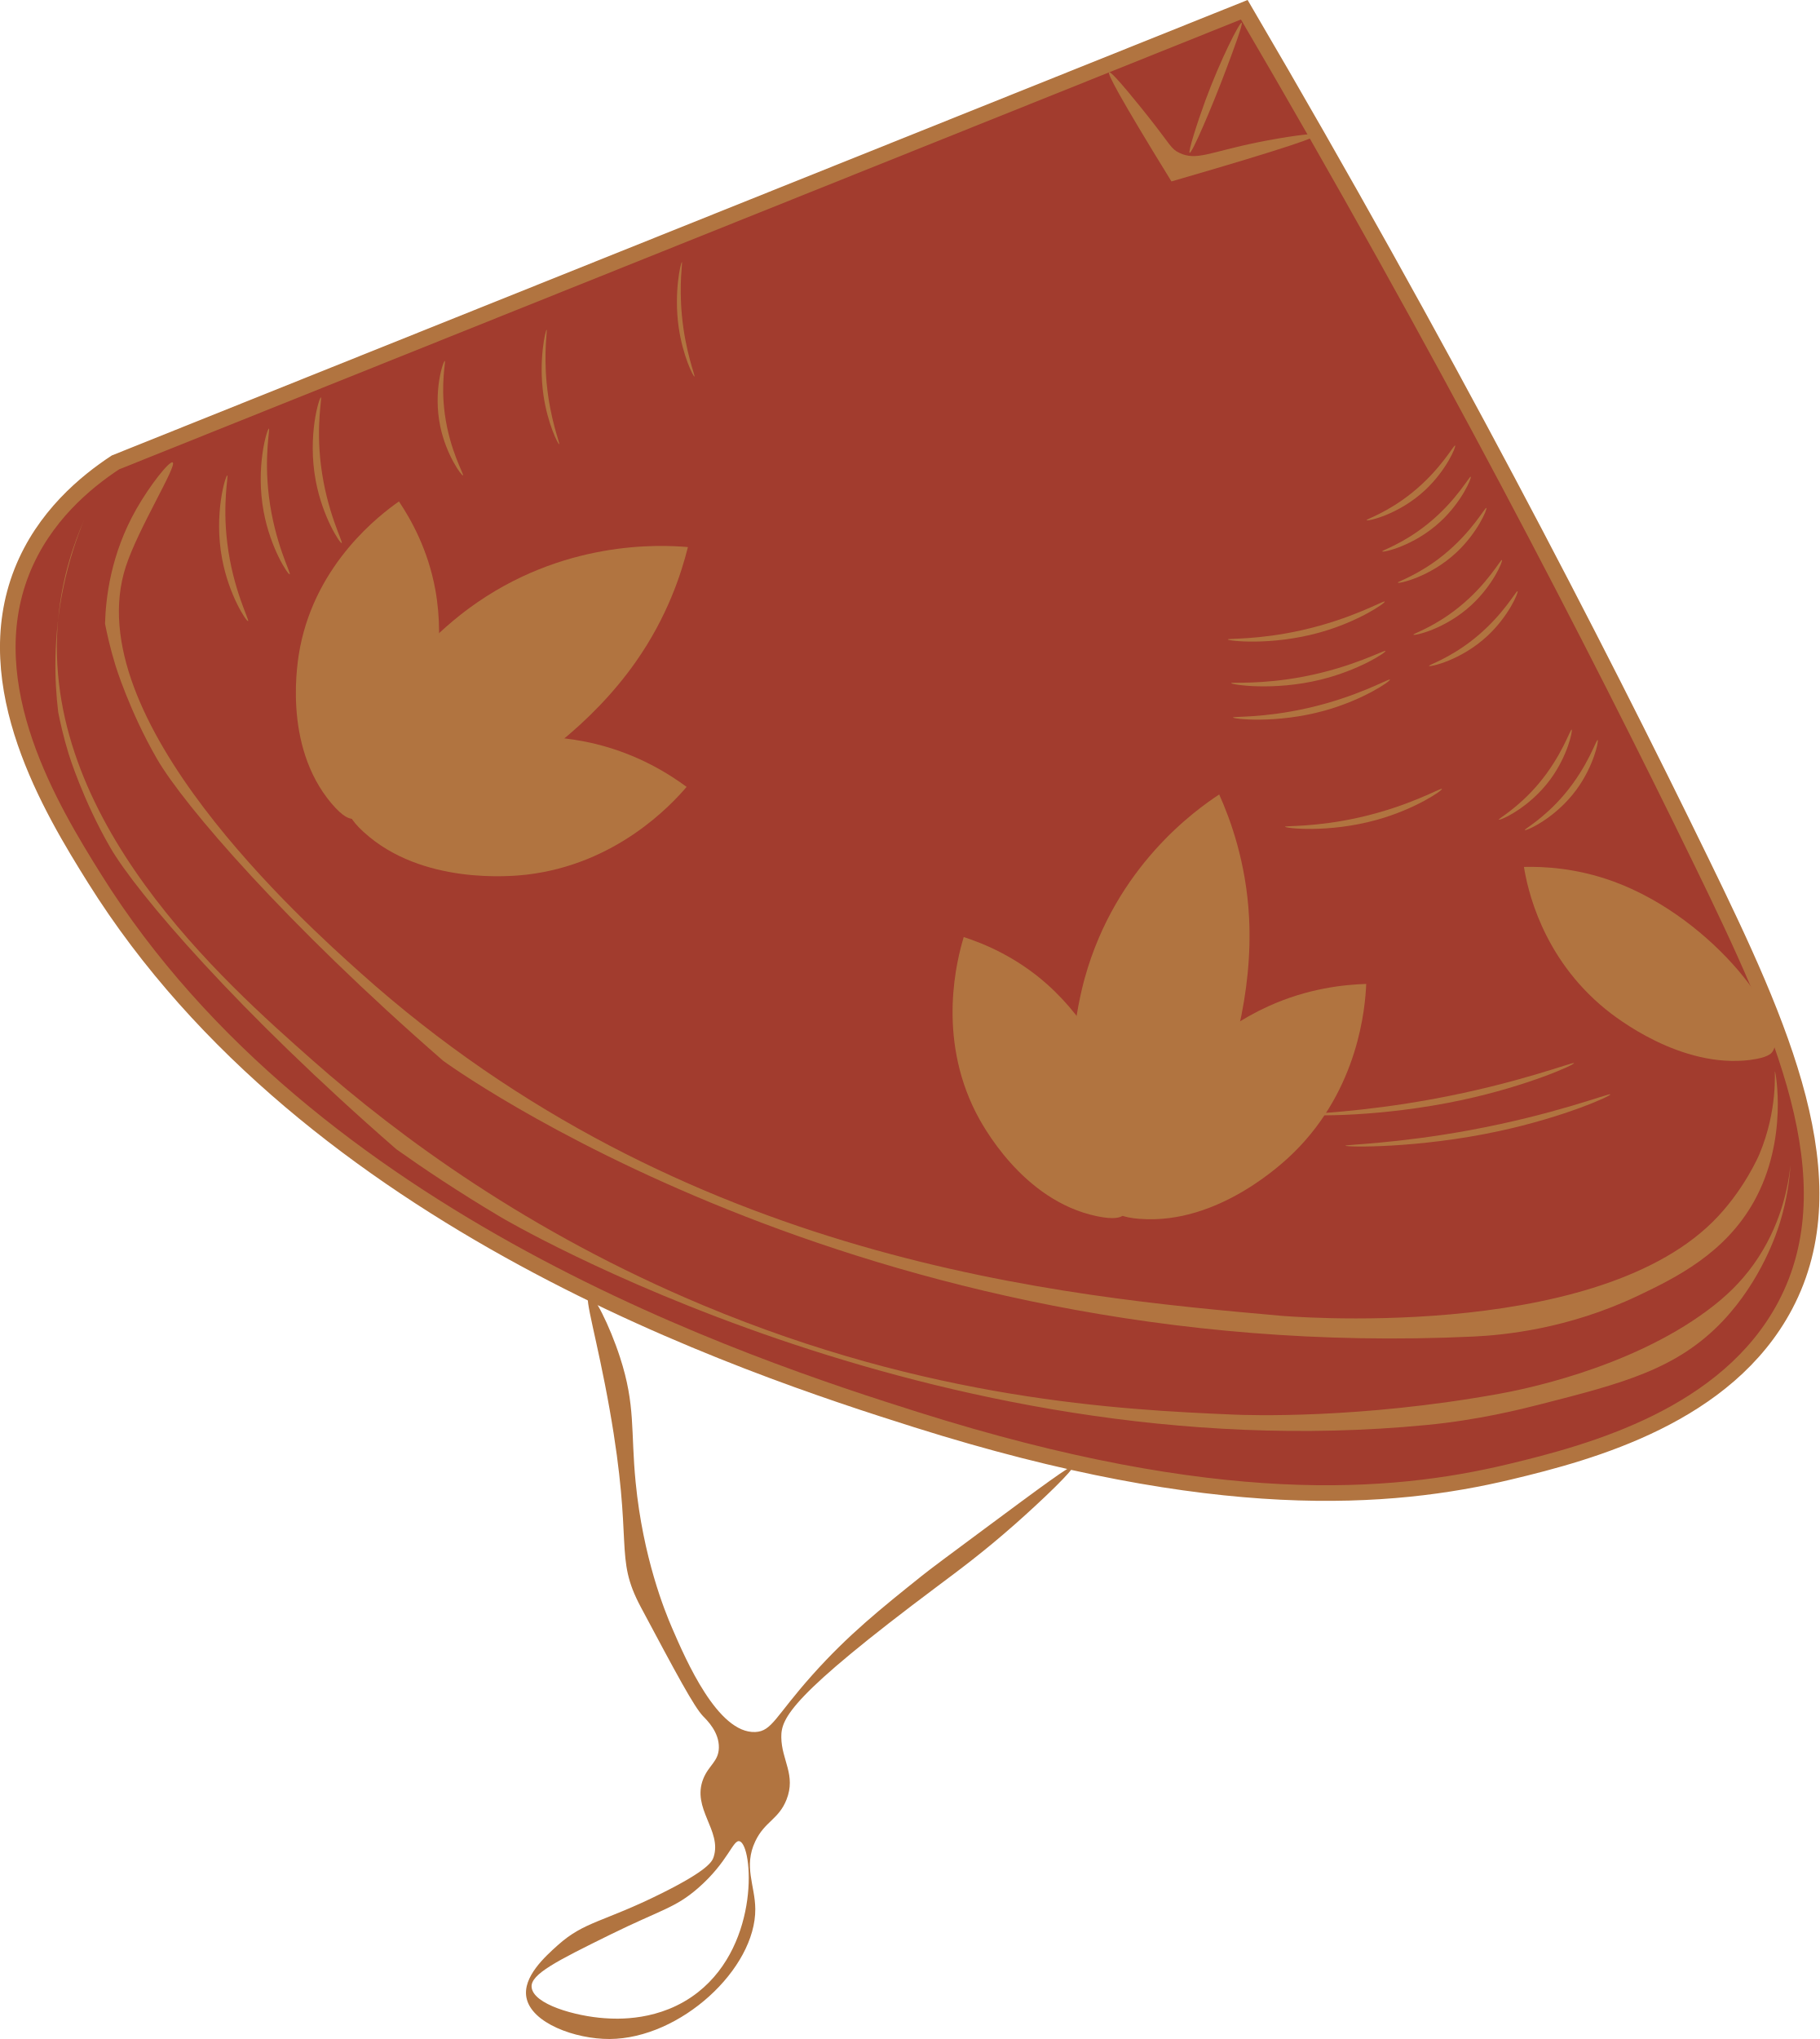
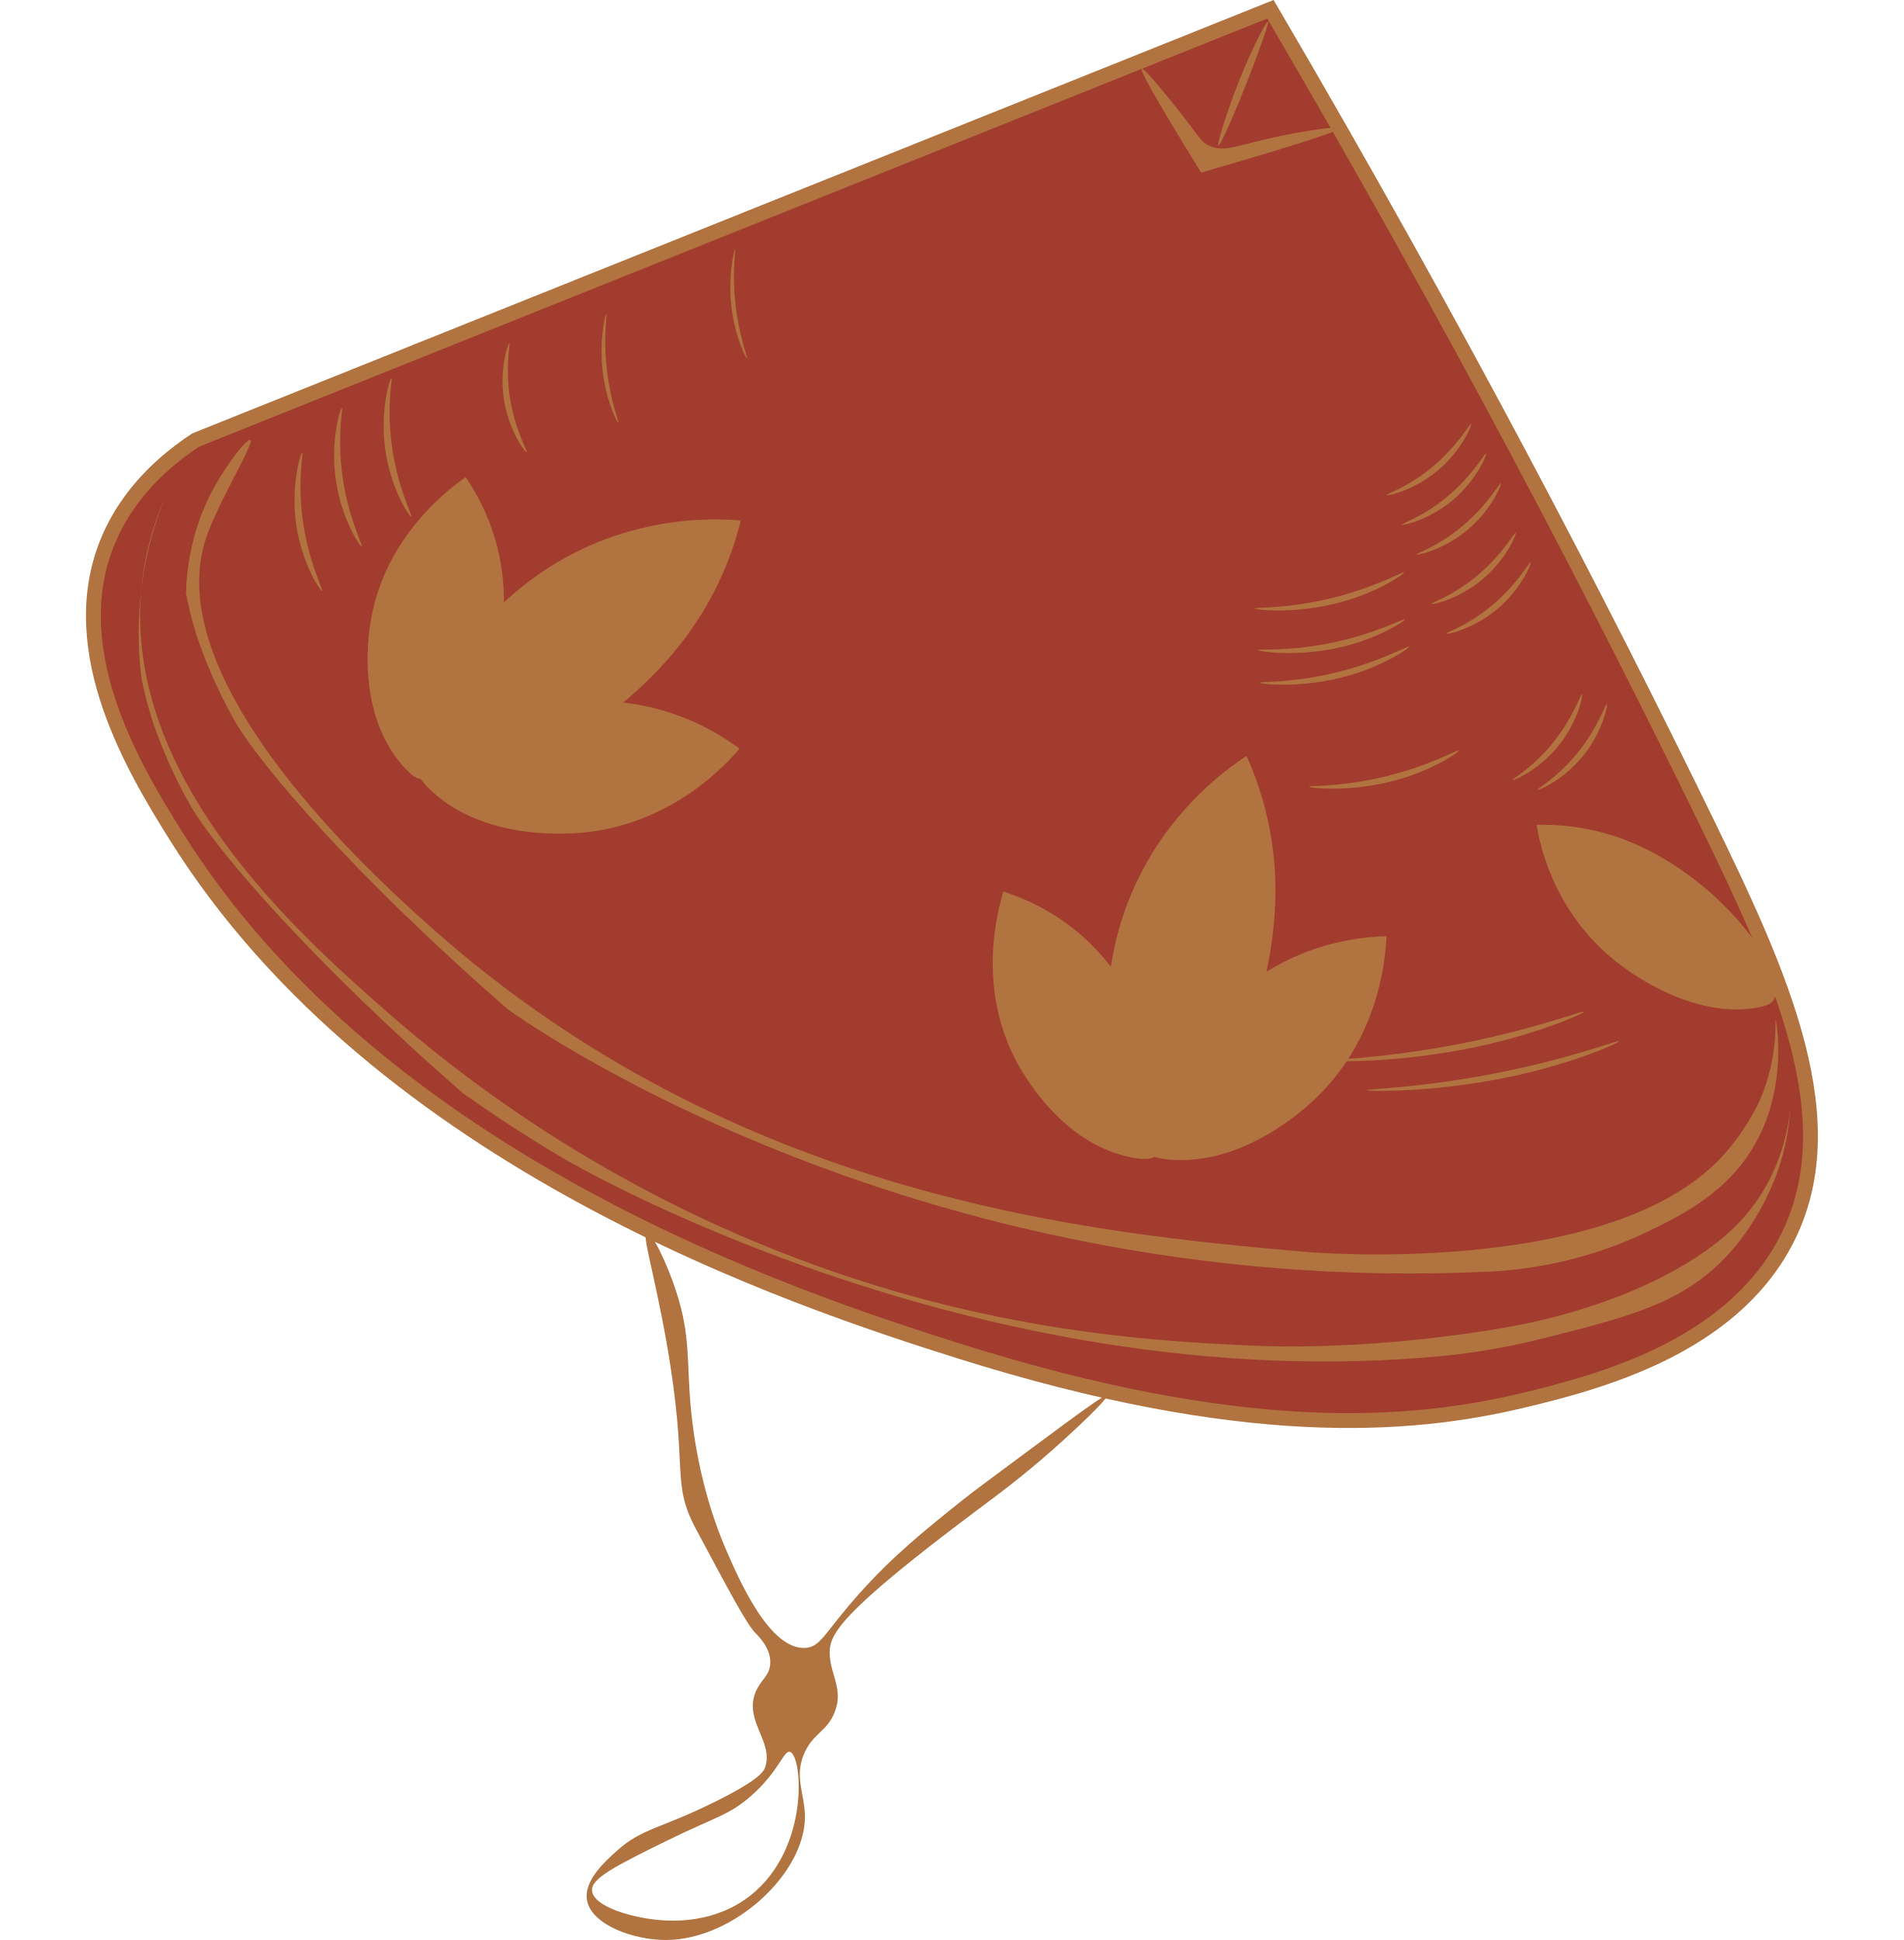
- <svg xmlns="http://www.w3.org/2000/svg" id="Layer_2" viewBox="0 0 349.75 391.87">
+ <svg xmlns="http://www.w3.org/2000/svg" width="52" height="53" id="Layer_2" viewBox="0 0 349.75 391.87">
  <defs>
    <style>.cls-1{fill:#b17440;}.cls-2{fill:#a23c2e;stroke:#b17440;stroke-miterlimit:10;stroke-width:3px;}</style>
  </defs>
  <path class="cls-2" d="m239.19,1.87C166.86,30.87,94.53,59.87,22.19,88.87c-5.67,3.73-13.81,10.39-18,21-8.68,22,5.68,45.69,14,59,41.35,66.12,125.59,93.77,158,104,57.61,18.17,91.19,15.45,114,10,15.83-3.78,41.82-10.82,53-32,12.75-24.15-.84-53.86-16-85-20.76-42.64-49.63-98.55-88-164Z" />
  <path class="cls-1" d="m213.19,13.87c-.34.23,1.74,4.35,12,21,23.18-6.71,28.1-8.59,28-9-.12-.45-6.41.46-11.5,1.5-9.22,1.88-11.7,3.59-15,2-1.63-.78-1.63-1.49-6-7-.9-1.13-7-8.83-7.5-8.5Z" />
  <g>
    <path class="cls-1" d="m43.69,91.37c-.32-.03-2.62,7.36-1,16,1.31,7.02,4.69,12.13,5,12,.32-.13-2.9-6-4-15-.95-7.74.26-12.97,0-13Z" />
    <path class="cls-1" d="m51.69,82.37c-.32-.03-2.62,7.36-1,16,1.31,7.02,4.69,12.13,5,12,.32-.13-2.9-6-4-15-.95-7.74.26-12.97,0-13Z" />
    <path class="cls-1" d="m61.69,76.37c-.32-.03-2.62,7.36-1,16,1.31,7.02,4.69,12.13,5,12,.32-.13-2.9-6-4-15-.95-7.74.26-12.97,0-13Z" />
    <path class="cls-1" d="m131.08,50.37c-.19-.03-1.59,5.78-.61,12.57.79,5.51,2.84,9.53,3.03,9.43.19-.1-1.76-4.71-2.42-11.78-.57-6.08.16-10.19,0-10.21h0Z" />
    <path class="cls-1" d="m105.08,63.37c-.19-.03-1.59,5.78-.61,12.57.79,5.51,2.84,9.53,3.03,9.43s-1.76-4.71-2.42-11.78c-.57-6.08.16-10.19,0-10.21h0Z" />
    <path class="cls-1" d="m85.5,69.37c-.28-.03-2.29,5.78-.87,12.57,1.15,5.51,4.1,9.53,4.37,9.43.28-.1-2.53-4.71-3.49-11.78-.83-6.08.23-10.19,0-10.21h-.01Z" />
    <path class="cls-1" d="m262.7,99.98c.12.25,6.13-1.03,11.21-5.75,4.13-3.83,6.04-8.43,5.81-8.61-.23-.19-2.72,4.6-8.28,9.08-4.78,3.85-8.84,5.07-8.74,5.28Z" />
    <path class="cls-1" d="m265.7,105.98c.12.25,6.13-1.03,11.21-5.75,4.13-3.83,6.04-8.43,5.81-8.61-.23-.19-2.72,4.6-8.28,9.08-4.78,3.85-8.84,5.07-8.74,5.28Z" />
    <path class="cls-1" d="m268.7,111.98c.12.25,6.13-1.03,11.21-5.75,4.13-3.83,6.04-8.43,5.81-8.61-.23-.19-2.72,4.6-8.28,9.08-4.78,3.85-8.84,5.07-8.74,5.28Z" />
    <path class="cls-1" d="m271.7,121.98c.12.25,6.13-1.03,11.21-5.75,4.13-3.83,6.04-8.43,5.81-8.61-.23-.19-2.72,4.6-8.28,9.08-4.78,3.85-8.84,5.07-8.74,5.28Z" />
    <path class="cls-1" d="m274.7,127.98c.12.25,6.13-1.03,11.21-5.75,4.13-3.83,6.04-8.43,5.81-8.61-.23-.19-2.72,4.6-8.28,9.08-4.78,3.85-8.84,5.07-8.74,5.28Z" />
    <path class="cls-1" d="m293.11,159.53c.17.22,5.82-2.17,9.93-7.76,3.33-4.54,4.33-9.42,4.08-9.55-.27-.14-1.81,5.03-6.42,10.48-3.97,4.68-7.73,6.65-7.59,6.83h0Z" />
    <path class="cls-1" d="m288.11,157.53c.17.22,5.82-2.17,9.93-7.76,3.33-4.54,4.33-9.42,4.08-9.55-.27-.14-1.81,5.03-6.42,10.48-3.97,4.68-7.73,6.65-7.59,6.83h0Z" />
    <path class="cls-1" d="m236.01,122.89c0,.28,8.32,1.26,17.6-1.31,7.53-2.09,12.75-5.72,12.58-5.97-.18-.26-6.24,3.33-15.96,5.51-8.36,1.88-14.21,1.54-14.21,1.77h0Z" />
    <path class="cls-1" d="m237.01,137.89c0,.28,8.32,1.26,17.6-1.31,7.53-2.09,12.75-5.72,12.58-5.97-.18-.26-6.24,3.33-15.96,5.51-8.36,1.88-14.21,1.54-14.21,1.77h0Z" />
    <path class="cls-1" d="m247.01,158.89c0,.28,8.32,1.26,17.6-1.31,7.53-2.09,12.75-5.72,12.58-5.97-.18-.26-6.24,3.33-15.96,5.51-8.36,1.88-14.21,1.54-14.21,1.77h0Z" />
    <path class="cls-1" d="m251.63,214.19c-.03.28,13.78.58,29.46-2.79,12.73-2.74,21.73-6.84,21.47-7.08-.28-.25-10.68,3.88-27.08,6.9-14.1,2.59-23.82,2.74-23.85,2.97Z" />
    <path class="cls-1" d="m258.63,220.19c-.03.28,13.78.58,29.46-2.79,12.73-2.74,21.73-6.84,21.47-7.08-.28-.25-10.68,3.88-27.08,6.9-14.1,2.59-23.82,2.74-23.85,2.97Z" />
    <path class="cls-1" d="m236.66,131.29c0,.28,8.08,1.57,17.21-.67,7.41-1.82,12.61-5.25,12.46-5.51-.17-.27-6.19,3.1-15.75,4.93-8.21,1.57-13.91,1.02-13.92,1.25h0Z" />
    <path class="cls-1" d="m63.69,154.37c-9.46-11.24-6.47-27.61-6-30,3.2-16.27,15.42-25.49,19-28,2.26,3.37,5.59,9.2,7,17,3.83,21.13-8.53,44.65-16,44-.53-.05-1.7-.27-4-3Z" />
    <path class="cls-1" d="m69.91,159.9c11.19,10.27,28.66,8.5,31.22,8.21,17.38-1.99,27.97-13.5,30.86-16.88-3.4-2.51-9.31-6.25-17.44-8.24-22.01-5.39-47.68,5.2-47.53,12.7.01.53.17,1.72,2.88,4.21h.01Z" />
    <path class="cls-1" d="m67.06,150.83c2.63-18.53,20.45-31.98,23.08-33.91,17.91-13.18,36.76-12.24,42.1-11.78-1.27,5.09-3.95,13.43-10.07,22.12-16.58,23.57-48.94,36.37-54.58,29.71-.4-.47-1.17-1.64-.53-6.14Z" />
    <path class="cls-1" d="m210.86,233.74c-14.38-3-22.14-17.72-23.25-19.89-7.53-14.78-3.61-29.58-2.35-33.76,3.86,1.25,10.08,3.79,16,9.05,16.06,14.25,20.86,40.38,14.59,44.49-.44.29-1.51.84-5,.11h.01Z" />
    <path class="cls-1" d="m336.52,203.7c-13.43,1.73-26.01-8.23-27.84-9.71-12.41-10.07-15.11-23.53-15.73-27.38,3.79-.09,10.1.19,17.27,2.82,19.44,7.13,34.16,27.45,30.5,32.7-.26.37-.94,1.14-4.2,1.56h0Z" />
    <path class="cls-1" d="m219.16,234.25c15.14,1.16,27.8-11.01,29.62-12.82,12.44-12.3,13.66-27.89,13.85-32.33-4.22.13-11.19.83-18.81,4.29-20.64,9.35-34.3,33.54-29.54,39.34.34.41,1.19,1.25,4.87,1.53h.01Z" />
    <path class="cls-1" d="m211.32,228.88c-9.38-16.2-3.66-37.78-2.79-40.93,5.95-21.43,21.36-32.33,25.84-35.26,2.15,4.79,5.18,13,5.74,23.62,1.51,28.78-16.03,58.83-24.58,57.07-.6-.12-1.93-.57-4.21-4.5Z" />
    <path class="cls-1" d="m33.19,88.87c-.61-.36-4.38,4.39-7,9-4.93,8.69-5.86,17.08-6,22,.36,1.82.97,4.64,2,8,0,0,2.7,8.84,8,18,5.13,8.86,24.66,31.58,55,58,0,0,79.83,58.55,198,53,5.75-.27,18.16-1.41,31.71-7.86,7.23-3.44,16.72-8.12,22.29-18.14,6.63-11.93,4.11-24.99,4-25-.09,0,.6,7.45-3,16,0,0-2.97,7.06-9,13-23.64,23.29-83,18-83,18-41.95-3.74-114.75-10.23-177-66-10.42-9.34-54.51-48.84-45-78,2.39-7.33,9.94-19.44,9-20Z" />
    <path class="cls-1" d="m16.19,99.87c-1.5,3.63-2.95,7.98-4,13-2,9.61-1.73,17.97-1,24,.36,1.82.97,4.64,2,8,0,0,2.7,8.84,8,18,5.13,8.86,24.66,31.58,55,58,5.03,3.57,11.79,8.12,20,13,0,0,82.8,49.19,178,40,10-.96,18.12-3.01,22-4,15.69-4.01,26.2-6.7,35-16,7.48-7.91,10.42-17.1,11-19,1.33-4.36,1.82-8.19,2-11-.45,4.29-1.86,11.75-7,19-2.58,3.64-5.53,6.43-9,9-15.31,11.37-36.39,15.35-40,16-27.03,4.89-48.49,4.11-51,4-21.95-.93-58.48-2.81-102-21-33.56-14.03-58.4-32.37-75-47h0c-17.16-15.16-52.64-46.5-49-85,.76-8.1,3.08-14.63,5-19Z" />
  </g>
  <path class="cls-1" d="m238.69,4.37c-.38-.16-4.07,7.04-7,15-1.56,4.25-3.34,9.87-3,10,.43.16,4.2-8.55,7-16,1.15-3.06,3.33-8.86,3-9Z" />
  <path class="cls-1" d="m189.19,293.87c-6.89,5.11-10.33,7.66-12,9-7.77,6.22-14.11,11.29-21,19-7.13,7.98-7.78,10.86-11,11-7.21.31-13.32-13.8-16-20-1.39-3.22-5.58-13.5-7-28-.97-9.84.02-14.71-3-24-2.01-6.19-5.13-12.28-6-12-.97.32,1.6,8.45,4,22,4.66,26.29.76,28.18,6,38,6.83,12.81,10.25,19.21,12,21,.74.76,3.06,3.02,3,6-.05,2.67-1.95,3.36-3,6-2.28,5.71,3.62,9.92,2,15-.27.85-1,2.52-10,7-11.22,5.59-14.82,5.35-20,10-2.39,2.15-6.73,6.05-6,10,.91,4.95,9.41,8.03,16,8,13.6-.07,28.09-13.46,28-25-.04-4.52-2.3-8.16,0-13,1.82-3.83,4.5-4.2,6-8,1.87-4.74-.95-7.56-1-12-.04-3.69,1.85-7.94,30-29,4.1-3.07,8.82-6.54,15-12,5.12-4.52,11.39-10.54,11-11-.31-.37-5.88,3.75-17,12Zm-47,60c2.52.84,4.02,19.52-8,29-7.28,5.74-15.79,5.15-18,5-5.5-.38-13.75-2.65-14-6-.18-2.46,4.87-5.01,15-10,9.9-4.88,12.56-5.13,17-9,5.82-5.07,6.72-9.42,8-9Z" />
</svg>
